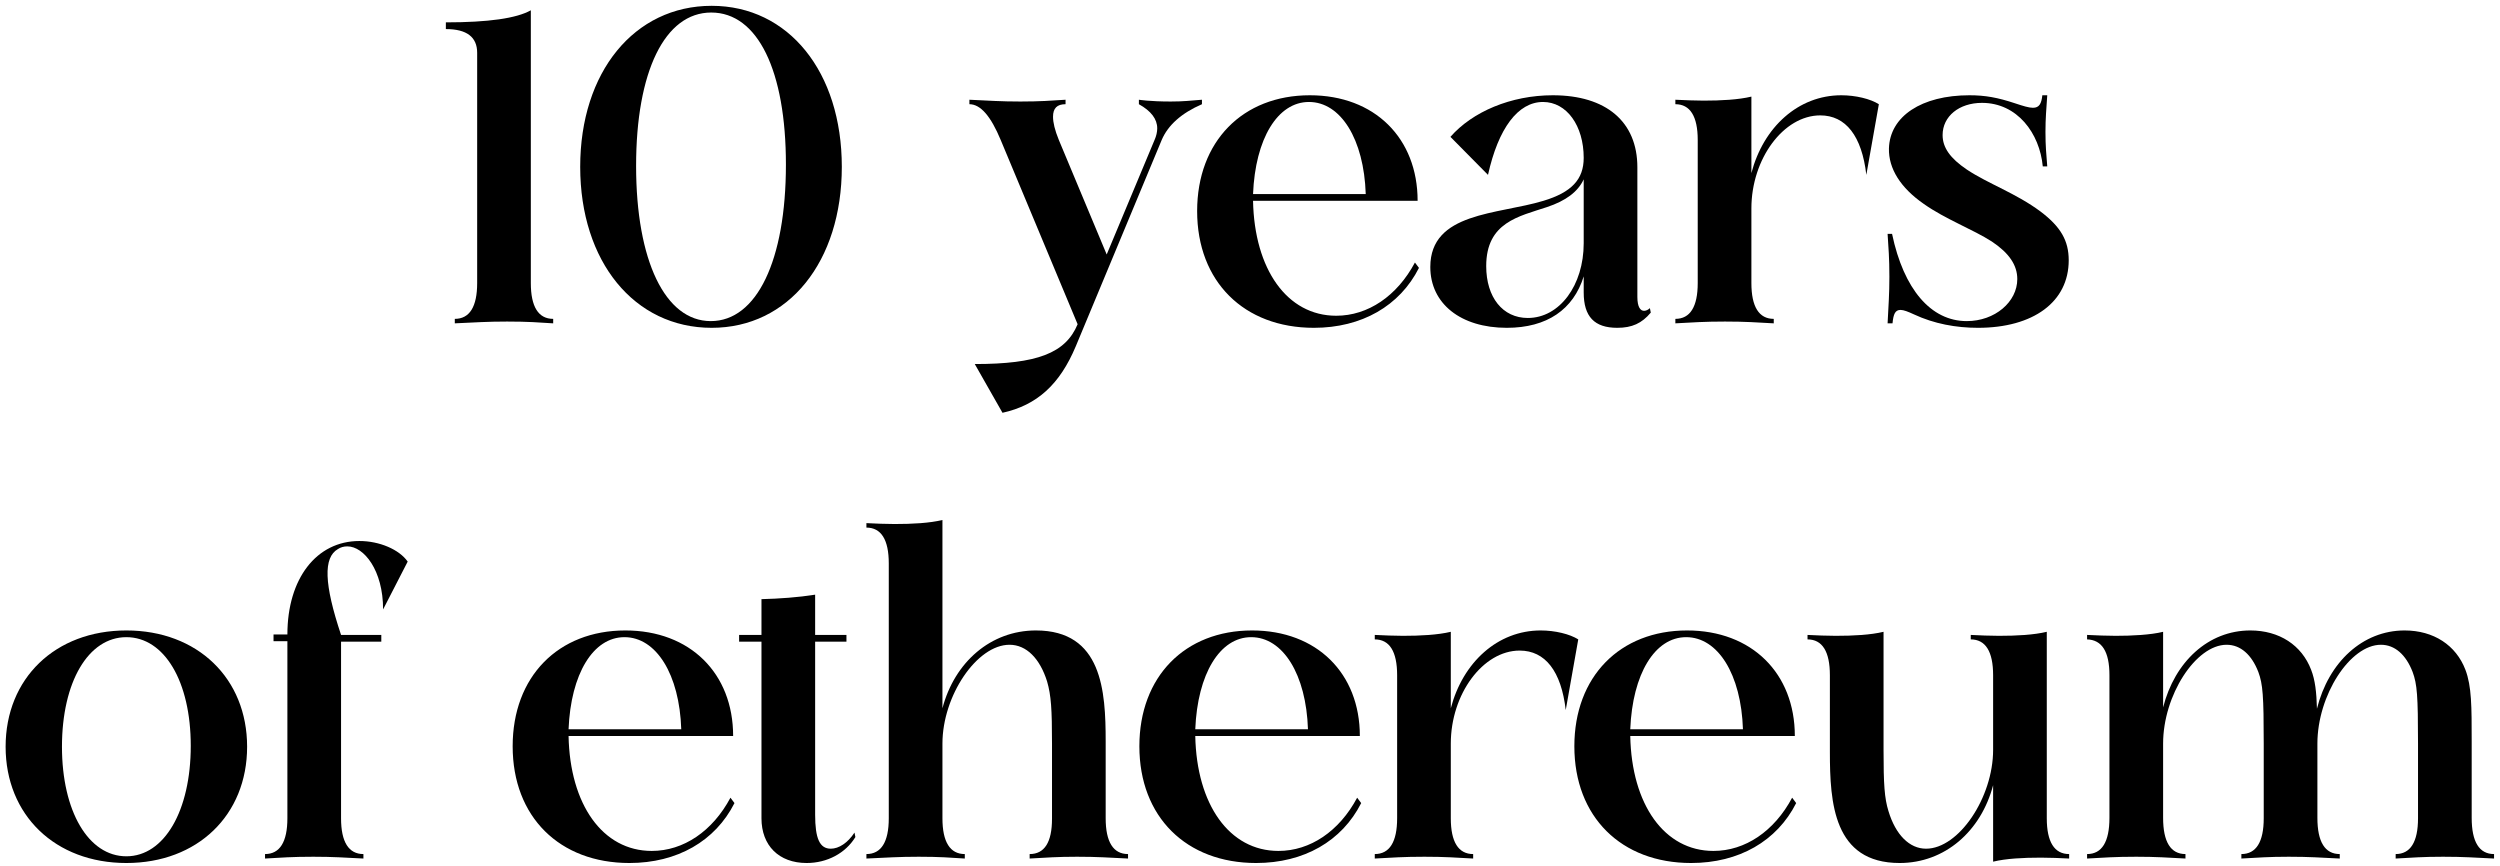
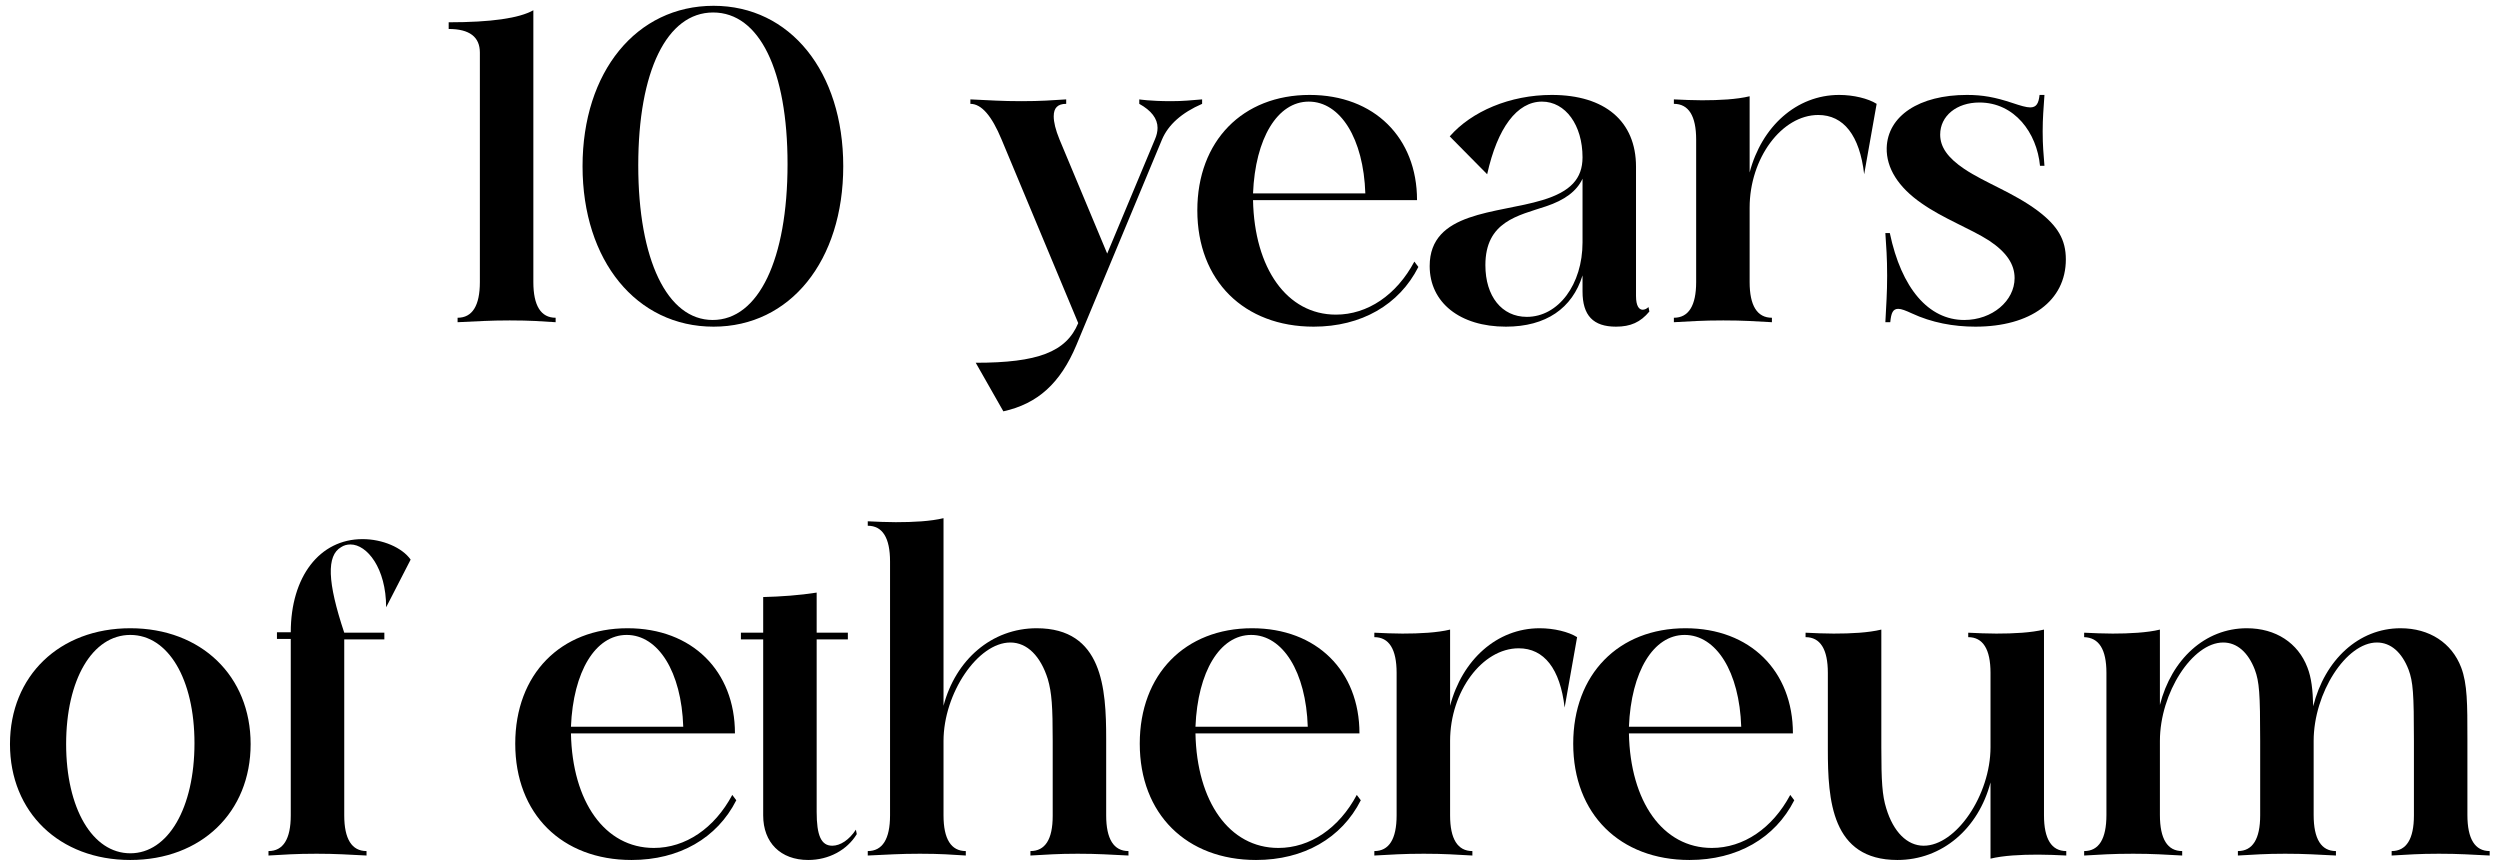
- <svg xmlns="http://www.w3.org/2000/svg" width="341" height="118" viewBox="0 0 341 118" fill="none">
+ <svg xmlns="http://www.w3.org/2000/svg" width="5.8em" height="2em" viewBox="0 0 341 118" fill="none">
  <path d="M72.405 1.404V38.614C72.405 41.847 73.442 43.494 75.455 43.494V44.104C73.564 43.982 71.978 43.86 69.172 43.86C66.427 43.86 64.78 43.982 62.035 44.104V43.494C64.048 43.494 65.085 41.847 65.085 38.614V7.199C65.085 5.064 63.682 3.966 60.815 3.966V3.051C66.61 3.051 70.453 2.502 72.405 1.404Z" fill="currentColor" />
  <path d="M79.139 22.754C79.139 9.822 86.52 0.794 97.073 0.794C107.565 0.794 114.824 9.822 114.824 22.754C114.824 35.686 107.565 44.714 97.073 44.714C86.52 44.714 79.139 35.686 79.139 22.754ZM86.764 22.632C86.764 35.564 90.729 43.799 96.951 43.799C103.234 43.799 107.199 35.503 107.199 22.449C107.199 9.639 103.356 1.709 97.012 1.709C90.668 1.709 86.764 9.761 86.764 22.632Z" fill="currentColor" />
  <path d="M145.341 14.214C144.182 14.214 143.633 14.763 143.633 15.922C143.633 16.715 143.877 17.752 144.426 19.094L150.953 34.71L157.48 19.094C157.724 18.545 157.846 17.996 157.846 17.508C157.846 16.227 156.992 15.129 155.345 14.214V13.604C155.345 13.604 156.809 13.848 159.676 13.848C161.445 13.848 162.36 13.726 163.946 13.604V14.214C161.14 15.434 159.31 17.081 158.456 19.094L146.744 47.215C144.548 52.461 141.437 55.267 136.74 56.304L132.958 49.655C141.437 49.655 145.341 48.191 146.988 44.226L136.496 19.094C135.154 15.861 133.751 14.214 132.226 14.214V13.604C134.91 13.726 136.496 13.848 139.18 13.848C141.864 13.848 143.45 13.726 145.341 13.604V14.214Z" fill="currentColor" />
  <path d="M163.29 28.793C163.29 19.277 169.512 12.994 178.662 12.994C187.507 12.994 193.363 18.85 193.363 27.39H170.915C171.098 36.723 175.551 43.067 182.261 43.067C186.592 43.067 190.557 40.383 192.997 35.808L193.546 36.54C190.923 41.725 185.738 44.714 179.211 44.714C169.695 44.714 163.29 38.431 163.29 28.793ZM186.287 26.475C186.043 18.972 182.871 13.909 178.54 13.909C174.27 13.909 171.22 18.911 170.915 26.475H186.287Z" fill="currentColor" />
  <path d="M195.094 36.418C195.094 28.915 204.305 29.281 210.527 27.39C214.37 26.231 216.017 24.462 216.017 21.534C216.017 17.142 213.699 13.909 210.466 13.909C207.05 13.909 204.366 17.508 202.963 23.852L197.839 18.667C200.828 15.251 206.074 12.994 211.808 12.994C219.067 12.994 223.337 16.593 223.337 22.815V40.505C223.337 41.908 223.764 42.396 224.252 42.396C224.496 42.396 224.801 42.274 225.045 42.03L225.167 42.64C223.947 44.104 222.605 44.714 220.592 44.714C217.481 44.714 216.017 43.189 216.017 39.895V37.699C214.614 42.213 211.015 44.714 205.525 44.714C199.242 44.714 195.094 41.42 195.094 36.418ZM208.392 43.372C212.723 43.372 216.017 38.919 216.017 33.185V24.462C215.224 26.17 213.577 27.39 211.015 28.244C207.172 29.525 202.719 30.318 202.719 36.296C202.719 40.566 204.976 43.372 208.392 43.372Z" fill="currentColor" />
  <path d="M256.275 14.214L254.567 23.852C253.957 18.545 251.761 15.739 248.284 15.739C243.282 15.739 238.89 21.656 238.89 28.427V38.614C238.89 41.847 239.927 43.494 241.94 43.494V44.104C239.683 43.982 238.097 43.86 235.291 43.86C232.424 43.86 230.838 43.982 228.52 44.104V43.494C230.533 43.494 231.57 41.847 231.57 38.614V19.094C231.57 15.861 230.533 14.214 228.52 14.214V13.604C229.862 13.665 231.143 13.726 232.363 13.726C234.742 13.726 237.121 13.604 238.89 13.177V23.608C240.537 17.325 245.295 12.994 251.151 12.994C253.103 12.994 255.116 13.482 256.275 14.214Z" fill="currentColor" />
  <path d="M278.635 22.693C278.208 18.179 275.158 14.031 270.339 14.031C267.228 14.031 264.971 15.861 264.971 18.423C264.971 20.131 266.008 21.595 268.265 23.12C271.193 25.072 274.975 26.353 278.33 28.854C281.075 30.928 282.173 32.819 282.173 35.503C282.173 41.176 277.354 44.714 269.79 44.714C266.801 44.714 263.812 44.165 261.067 42.884C260.274 42.518 259.664 42.274 259.237 42.274C258.505 42.274 258.261 42.823 258.139 44.104H257.468C257.59 41.664 257.712 40.139 257.712 37.76C257.712 35.198 257.59 33.795 257.468 31.904H258.078C259.664 39.468 263.385 43.799 268.265 43.799C272.108 43.799 275.158 41.176 275.158 38.065C275.158 36.174 274.06 34.527 271.681 32.941C269.119 31.294 265.337 29.891 262.409 27.817C259.237 25.621 257.59 22.998 257.651 20.253C257.773 15.861 262.104 12.994 268.631 12.994C270.766 12.994 272.474 13.299 274.853 14.092C275.951 14.458 276.744 14.702 277.293 14.702C278.147 14.702 278.452 14.153 278.574 12.994H279.245C279.123 14.885 279.001 16.105 279.001 17.996C279.001 20.009 279.123 21.046 279.245 22.693H278.635Z" fill="currentColor" />
  <path d="M0.766 101.854C0.766 92.521 7.537 85.994 17.236 85.994C26.935 85.994 33.706 92.521 33.706 101.854C33.706 111.187 26.935 117.714 17.236 117.714C7.537 117.714 0.766 111.187 0.766 101.854ZM8.452 101.854C8.452 110.638 12.051 116.799 17.236 116.799C22.421 116.799 26.02 110.577 26.02 101.732C26.02 92.948 22.421 86.909 17.236 86.909C12.051 86.909 8.452 93.009 8.452 101.854Z" fill="currentColor" />
  <path d="M37.309 87.458V86.543H39.2C39.2 78.918 43.165 73.794 49.021 73.794C51.766 73.794 54.45 74.953 55.609 76.6L52.254 83.127C52.254 77.759 49.631 74.526 47.374 74.526C46.886 74.526 46.459 74.648 46.093 74.892C44.08 76.051 44.202 79.65 46.52 86.604H52.01V87.519H46.52V111.614C46.52 114.847 47.557 116.494 49.57 116.494V117.104C47.13 116.982 45.422 116.86 42.738 116.86C39.871 116.86 38.285 116.982 36.15 117.104V116.494C38.163 116.494 39.2 114.847 39.2 111.614V87.458H37.309Z" fill="currentColor" />
  <path d="M69.927 101.793C69.927 92.277 76.149 85.994 85.299 85.994C94.144 85.994 100 91.85 100 100.39H77.552C77.735 109.723 82.188 116.067 88.898 116.067C93.229 116.067 97.194 113.383 99.634 108.808L100.183 109.54C97.56 114.725 92.375 117.714 85.848 117.714C76.332 117.714 69.927 111.431 69.927 101.793ZM92.924 99.475C92.68 91.972 89.508 86.909 85.177 86.909C80.907 86.909 77.857 91.911 77.552 99.475H92.924Z" fill="currentColor" />
  <path d="M100.815 87.519V86.604H103.865V81.724C106.305 81.663 108.867 81.48 111.185 81.114V86.604H115.455V87.519H111.185V111.126C111.185 114.359 111.795 115.762 113.32 115.762C114.418 115.762 115.638 114.969 116.553 113.566L116.675 114.176C115.333 116.372 112.832 117.714 110.026 117.714C106.244 117.714 103.865 115.335 103.865 111.614V87.519H100.815Z" fill="currentColor" />
  <path d="M150.814 101.122V111.614C150.814 114.847 151.851 116.494 153.864 116.494V117.104C151.302 116.982 149.716 116.86 146.91 116.86C144.165 116.86 142.701 116.982 140.444 117.104V116.494C142.457 116.494 143.494 114.908 143.494 111.675V101.427C143.494 96.73 143.372 94.839 142.823 92.948C141.847 89.837 140.017 87.946 137.699 87.946C133.246 87.946 128.549 94.9 128.549 101.427V111.614C128.549 114.847 129.586 116.494 131.599 116.494V117.104C129.708 116.982 128.122 116.86 125.316 116.86C122.571 116.86 120.924 116.982 118.179 117.104V116.494C120.192 116.494 121.229 114.847 121.229 111.614V76.844C121.229 73.611 120.192 71.964 118.179 71.964V71.354C119.46 71.415 120.741 71.476 122.022 71.476C124.462 71.476 126.78 71.354 128.549 70.927V96.608C130.196 90.325 135.137 85.994 141.298 85.994C150.326 85.994 150.814 94.229 150.814 101.122Z" fill="currentColor" />
  <path d="M155.41 101.793C155.41 92.277 161.632 85.994 170.782 85.994C179.627 85.994 185.483 91.85 185.483 100.39H163.035C163.218 109.723 167.671 116.067 174.381 116.067C178.712 116.067 182.677 113.383 185.117 108.808L185.666 109.54C183.043 114.725 177.858 117.714 171.331 117.714C161.815 117.714 155.41 111.431 155.41 101.793ZM178.407 99.475C178.163 91.972 174.991 86.909 170.66 86.909C166.39 86.909 163.34 91.911 163.035 99.475H178.407Z" fill="currentColor" />
  <path d="M215.274 87.214L213.566 96.852C212.956 91.545 210.76 88.739 207.283 88.739C202.281 88.739 197.889 94.656 197.889 101.427V111.614C197.889 114.847 198.926 116.494 200.939 116.494V117.104C198.682 116.982 197.096 116.86 194.29 116.86C191.423 116.86 189.837 116.982 187.519 117.104V116.494C189.532 116.494 190.569 114.847 190.569 111.614V92.094C190.569 88.861 189.532 87.214 187.519 87.214V86.604C188.861 86.665 190.142 86.726 191.362 86.726C193.741 86.726 196.12 86.604 197.889 86.177V96.608C199.536 90.325 204.294 85.994 210.15 85.994C212.102 85.994 214.115 86.482 215.274 87.214Z" fill="currentColor" />
  <path d="M214.742 101.793C214.742 92.277 220.964 85.994 230.114 85.994C238.959 85.994 244.815 91.85 244.815 100.39H222.367C222.55 109.723 227.003 116.067 233.713 116.067C238.044 116.067 242.009 113.383 244.449 108.808L244.998 109.54C242.375 114.725 237.19 117.714 230.663 117.714C221.147 117.714 214.742 111.431 214.742 101.793ZM237.739 99.475C237.495 91.972 234.323 86.909 229.992 86.909C225.722 86.909 222.672 91.911 222.367 99.475H237.739Z" fill="currentColor" />
  <path d="M271.861 117.531V107.1C270.214 113.383 265.273 117.714 259.112 117.714C250.084 117.714 249.596 109.479 249.596 102.586V92.094C249.596 88.861 248.559 87.214 246.546 87.214V86.604C247.827 86.665 249.108 86.726 250.389 86.726C252.829 86.726 255.147 86.604 256.916 86.177V102.281C256.916 106.978 257.038 108.869 257.587 110.638C258.563 113.871 260.454 115.762 262.711 115.762C267.164 115.762 271.861 108.808 271.861 102.281V92.094C271.861 88.861 270.824 87.214 268.811 87.214V86.604C270.092 86.665 271.373 86.726 272.654 86.726C275.094 86.726 277.412 86.604 279.181 86.177V111.614C279.181 114.847 280.218 116.494 282.231 116.494V117.104C280.95 117.043 279.669 116.982 278.388 116.982C275.948 116.982 273.63 117.104 271.861 117.531Z" fill="currentColor" />
  <path d="M337.138 101.122V111.553C337.138 114.847 338.175 116.494 340.188 116.494V117.104C337.626 116.982 336.04 116.86 333.234 116.86C330.489 116.86 329.025 116.982 326.768 117.104V116.494C328.781 116.494 329.818 114.847 329.818 111.614V101.427C329.818 94.9 329.696 93.314 329.086 91.667C328.171 89.288 326.646 87.946 324.755 87.946C320.546 87.946 316.093 94.839 316.093 101.427V111.553C316.093 114.847 317.13 116.494 319.143 116.494V117.104C316.581 116.982 314.995 116.86 312.189 116.86C309.444 116.86 307.98 116.982 305.723 117.104V116.494C307.736 116.494 308.773 114.847 308.773 111.614V101.427C308.773 94.9 308.651 93.314 308.041 91.667C307.126 89.288 305.601 87.946 303.71 87.946C299.501 87.946 295.048 94.839 295.048 101.427V111.553C295.048 114.847 296.085 116.494 298.098 116.494V117.104C295.841 116.982 294.072 116.86 291.388 116.86C288.46 116.86 286.935 116.982 284.678 117.104V116.494C286.691 116.494 287.728 114.847 287.728 111.553V92.094C287.728 88.861 286.691 87.275 284.678 87.214V86.604C286.02 86.665 287.301 86.726 288.582 86.726C290.778 86.726 293.34 86.604 295.048 86.177V96.486C296.634 90.264 301.209 85.994 306.943 85.994C310.908 85.994 313.958 88.007 315.239 91.362C315.788 92.765 315.971 94.412 316.032 96.669C317.618 90.325 322.254 85.994 327.988 85.994C331.953 85.994 335.003 88.007 336.284 91.362C337.138 93.619 337.138 96.364 337.138 101.122Z" fill="currentColor" />
</svg>
